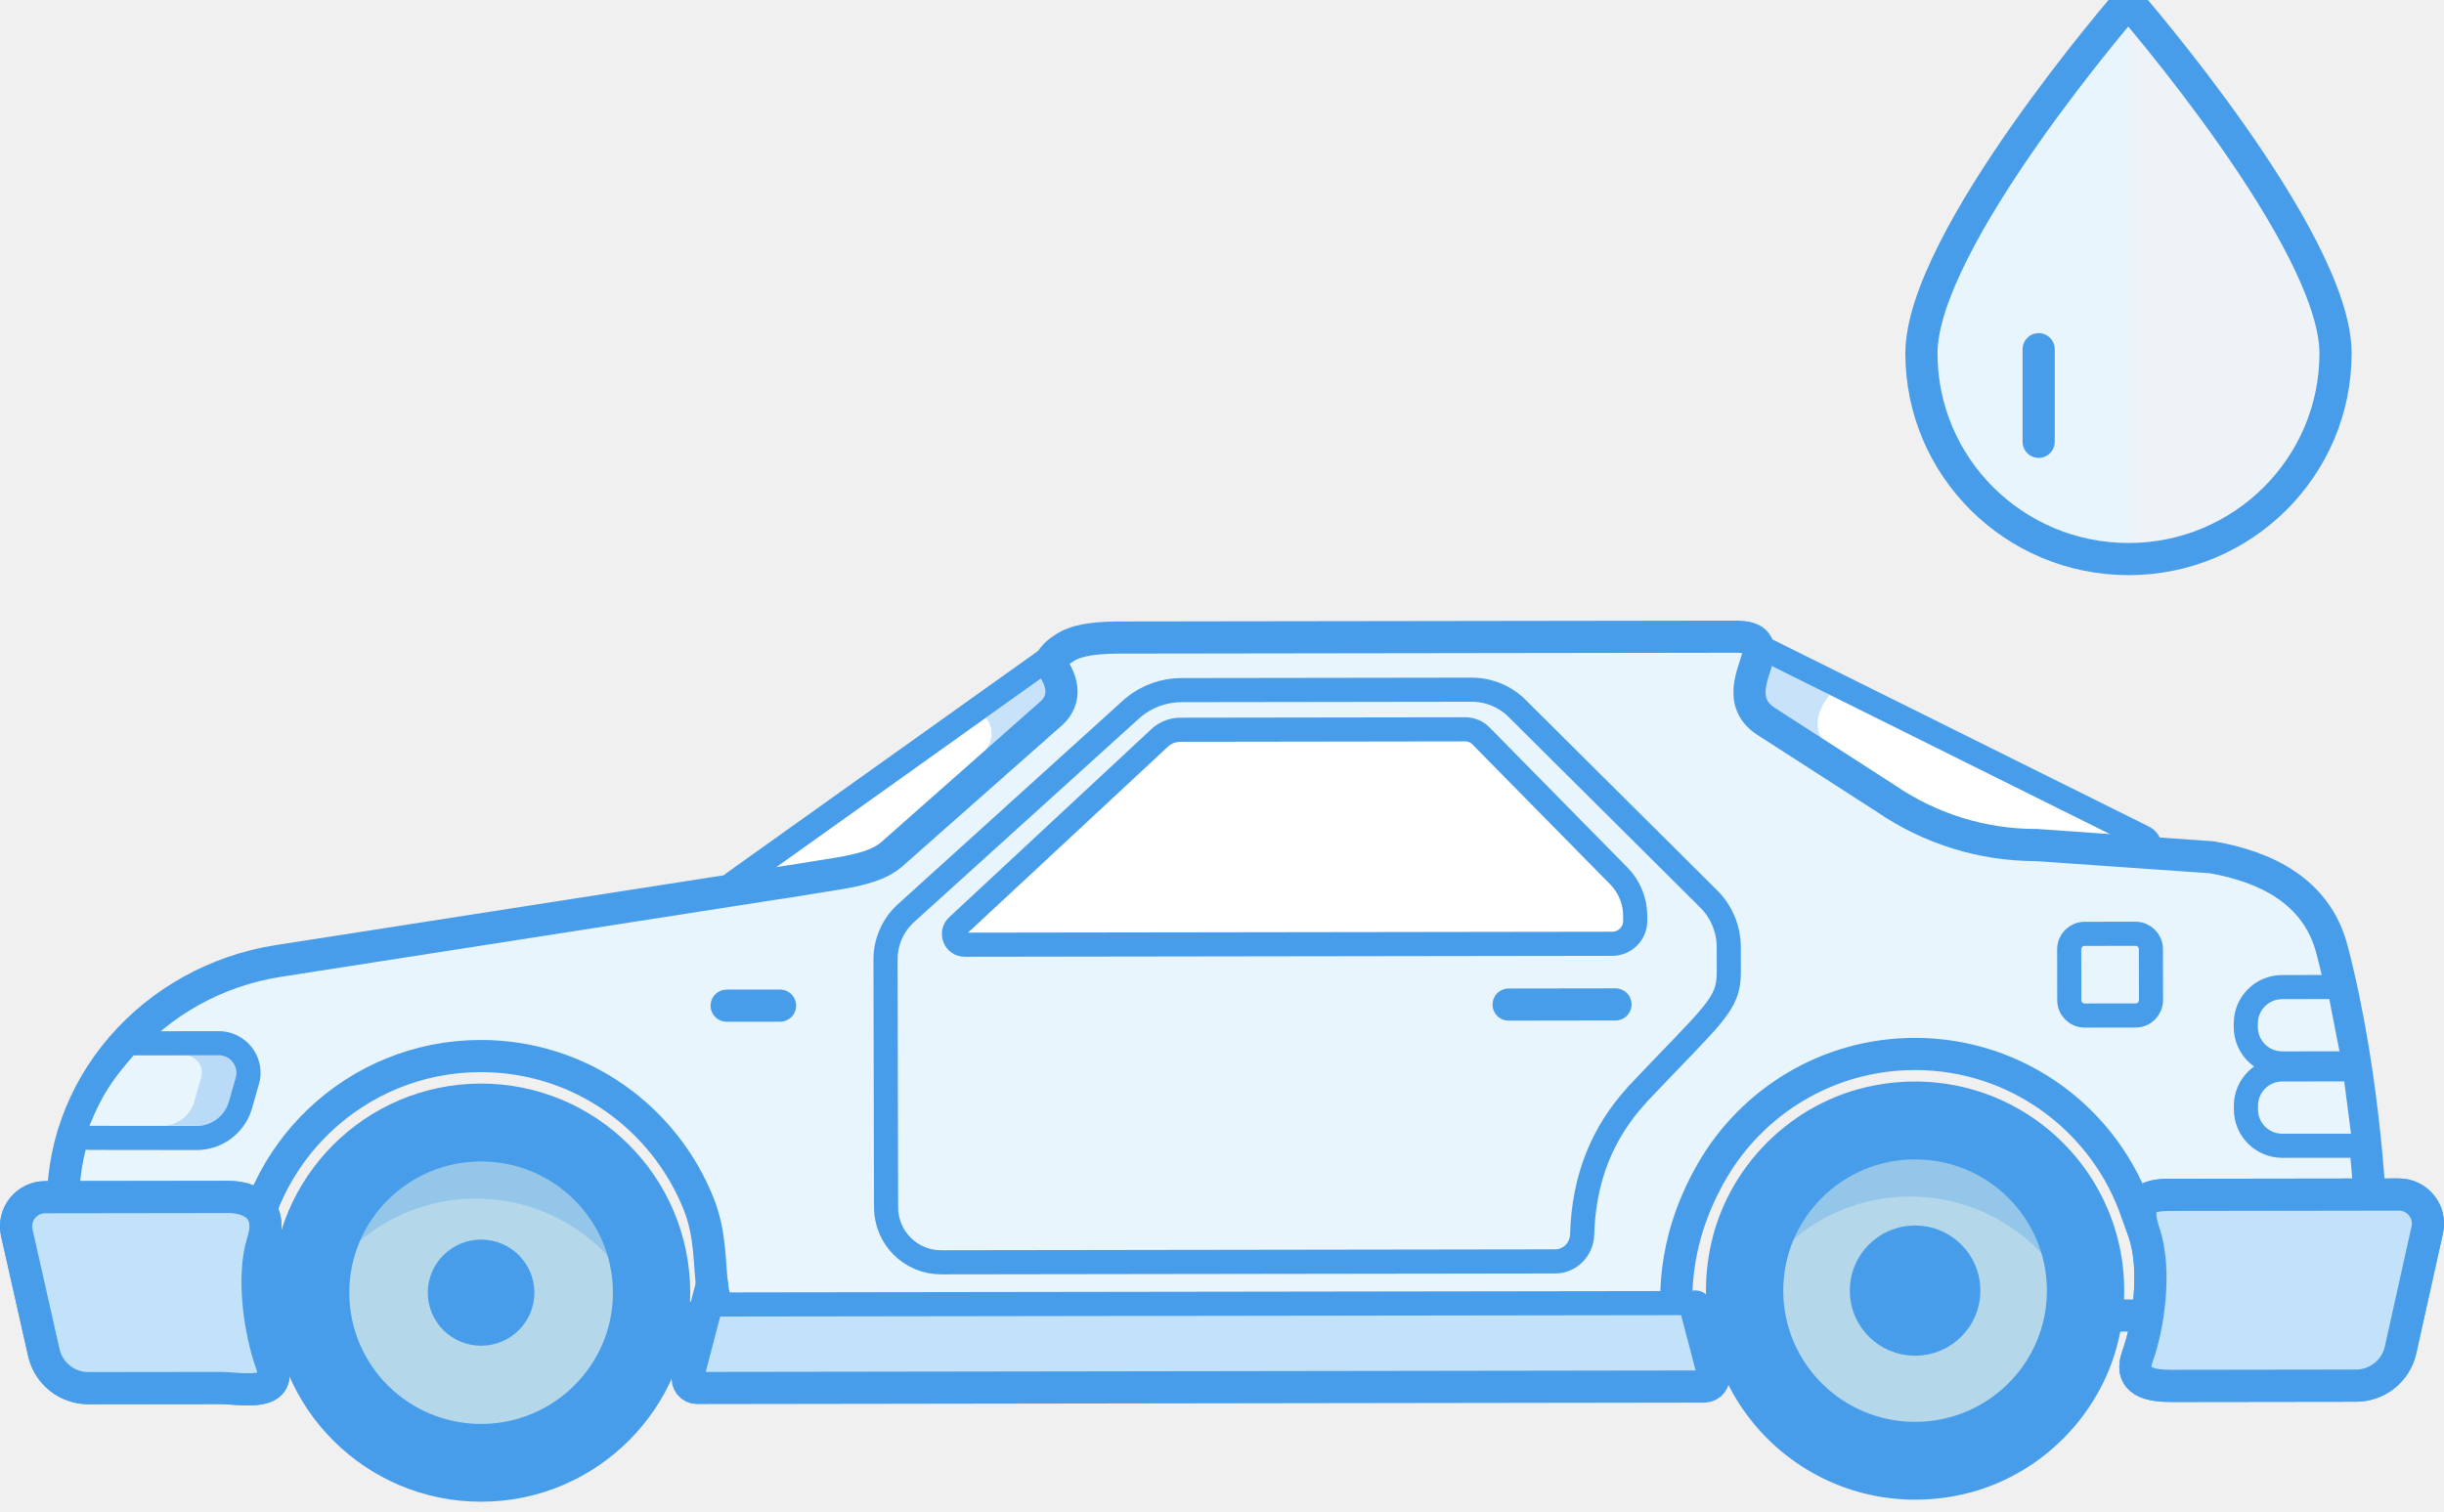
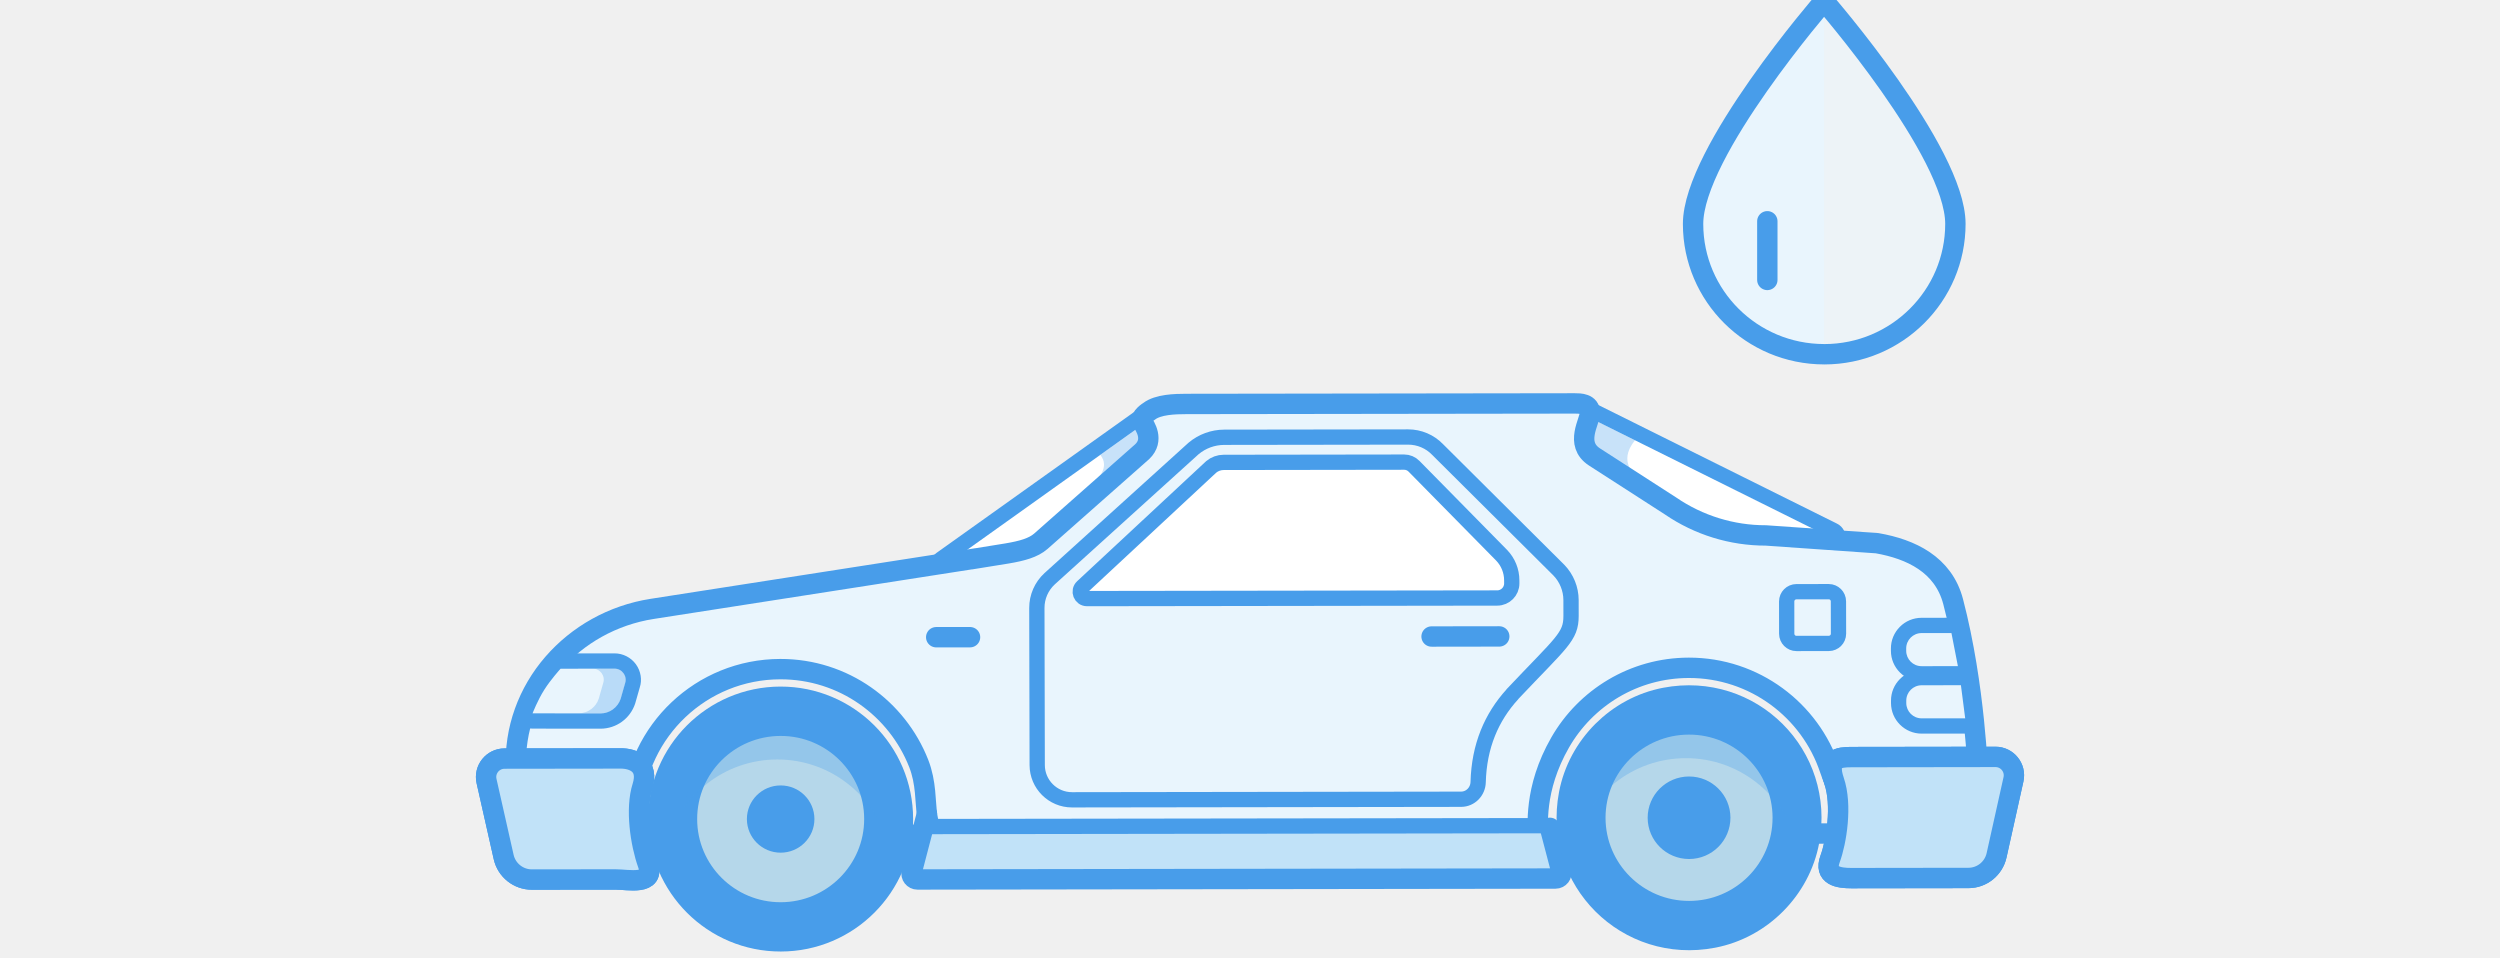
- <svg xmlns="http://www.w3.org/2000/svg" width="76px" height="47px" viewBox="0 0 76 47" version="1.1">
+ <svg xmlns="http://www.w3.org/2000/svg" width="94px" height="36px" viewBox="0 0 76 47" version="1.1">
  <g id="Page-1" stroke="none" stroke-width="1" fill="none" fill-rule="evenodd">
    <g id="Car-Model-Icons" transform="translate(-277, -354)">
      <g id="DIESEL" transform="translate(259, 337)">
        <g transform="translate(18, 17)">
          <path d="M59.758,10.995 C59.761,14.524 62.638,17.385 66.189,17.389 L66.189,0.053 C66.189,0.053 59.756,7.463 59.758,10.995" id="Fill-1" fill="#E9F5FD" />
          <path d="M66.189,0.052 L66.189,17.389 C66.193,17.389 66.198,17.39 66.202,17.39 C69.757,17.387 72.638,14.518 72.635,10.986 C72.632,7.452 66.189,0.052 66.189,0.052" id="Fill-3" fill="#E9F5FD" opacity="0.517" />
          <path d="M66.18,0.052 C66.18,0.052 59.747,7.463 59.75,10.995 C59.753,14.524 62.63,17.384 66.18,17.389 C66.185,17.389 66.189,17.39 66.194,17.39 C69.748,17.387 72.629,14.518 72.627,10.986 C72.624,7.452 66.18,0.052 66.18,0.052 Z" id="Stroke-5" stroke="#489DEA" stroke-linecap="round" stroke-linejoin="round" />
          <path d="M63.395,10.862 L63.395,13.742" id="Fill-7" fill="#E9F5FD" />
          <path d="M63.395,10.862 L63.395,13.742" id="Stroke-9" stroke="#489DEA" stroke-linecap="round" />
          <path d="M23.047,28.127 C22.9,28.127 22.762,28.04 22.702,27.9 C22.633,27.738 22.686,27.549 22.829,27.447 L32.497,20.552 C32.561,20.506 32.637,20.482 32.715,20.482 C32.725,20.482 32.735,20.482 32.745,20.483 C33.317,20.53 33.665,20.72 33.782,21.047 C33.89,21.352 33.767,21.694 33.435,22.013 L27.979,26.852 C27.535,27.238 26.925,27.404 26.145,27.537 L23.118,28.12 C23.094,28.125 23.07,28.127 23.047,28.127" id="Fill-1" fill="#FFFFFF" />
          <path d="M32.714,20.107 C32.559,20.107 32.406,20.155 32.279,20.247 L22.611,27.141 C22.324,27.346 22.219,27.723 22.358,28.047 C22.478,28.327 22.751,28.502 23.046,28.502 C23.094,28.502 23.141,28.498 23.189,28.488 L26.224,27.903 C27.052,27.763 27.717,27.577 28.222,27.137 L33.672,22.303 C34.133,21.863 34.293,21.366 34.136,20.922 C33.965,20.443 33.508,20.169 32.776,20.109 C32.755,20.108 32.735,20.107 32.714,20.107 M32.714,20.857 C33.664,20.935 33.536,21.396 33.175,21.742 L27.73,26.571 C27.36,26.893 26.808,27.044 26.082,27.167 L23.047,27.752 L32.714,20.857" id="Fill-3" fill="#489DEA" />
          <path d="M60.987,26.738 C60.912,26.738 60.839,26.715 60.777,26.672 L53.243,21.546 C53.156,21.486 53.097,21.392 53.083,21.288 C53.068,21.184 53.097,21.079 53.164,20.997 L53.94,20.049 C54.013,19.959 54.121,19.91 54.23,19.91 C54.287,19.91 54.343,19.924 54.397,19.95 L66.653,26.043 C66.809,26.119 66.891,26.294 66.851,26.465 C66.811,26.634 66.66,26.753 66.486,26.753 L60.987,26.738 Z" id="Fill-5" fill="#FFFFFF" />
          <path d="M54.23,19.535 C54.011,19.535 53.795,19.632 53.649,19.811 L52.874,20.761 C52.74,20.924 52.681,21.135 52.711,21.343 C52.742,21.551 52.858,21.737 53.032,21.855 L60.566,26.983 C60.689,27.067 60.835,27.112 60.986,27.113 L66.484,27.128 L66.486,27.128 C66.834,27.128 67.136,26.889 67.216,26.551 C67.296,26.212 67.132,25.862 66.82,25.707 L54.564,19.614 C54.458,19.561 54.343,19.535 54.23,19.535 M54.23,20.285 L66.486,26.378 L60.988,26.363 L53.454,21.235 L54.23,20.285" id="Fill-7" fill="#489DEA" />
          <path d="M54.935,20.636 L54.188,21.6 L57.001,23.398 C57.001,23.398 55.996,22.719 56.899,21.612 C55.619,20.962 54.935,20.636 54.935,20.636" id="Fill-9" fill-opacity="0.3" fill="#489DEA" />
          <path d="M32.433,21.058 L32.742,21.545 L30.452,23.564 C30.452,23.564 31.157,22.951 30.651,22.329 L32.433,21.058 Z" id="Fill-11" fill-opacity="0.3" fill="#489DEA" />
          <polygon id="Stroke-13" stroke="#489DEA" stroke-linecap="round" stroke-linejoin="round" points="68.736 31.489 11.059 31.572 5.921 41.004 69.352 40.913" />
          <path d="M73.735,38.12 C73.735,38.12 73.6,33.672 72.517,29.534 C72.038,27.701 70.433,26.955 68.783,26.665 L63.324,26.284 C61.658,26.287 60.022,25.781 58.647,24.839 L54.913,22.433 C53.916,21.788 54.69,20.686 54.69,20.265 C54.689,19.805 54.196,19.803 53.94,19.803 L34.868,19.83 C34.314,19.831 33.486,19.853 33.047,20.191 C33.047,20.191 32.57,20.483 32.71,20.704 C32.848,20.925 33.307,21.592 32.714,22.167 L27.73,26.572 C27.361,26.893 26.808,27.044 26.083,27.167 L24.435,27.433 L24.431,27.431 L8.658,29.889 C4.761,30.496 1.784,33.818 1.968,37.758 C2.014,38.743 2.506,39.664 3.306,40.249 L3.392,40.312 C4.205,40.907 5.19,41.228 6.197,41.227 C7.024,41.226 7.63,40.5 7.68,39.675 C7.917,35.868 11.076,32.852 14.942,32.847 C18.058,32.842 20.681,34.784 21.738,37.477 C22.485,39.381 21.498,41.205 23.542,41.202 C29.092,41.194 46.038,41.17 52.143,41.161 C52.142,40.613 51.903,38.755 53.224,36.45 C54.479,34.262 56.837,32.786 59.54,32.782 C62.76,32.778 65.498,34.865 66.463,37.764 C67.044,39.51 68.328,41.138 70.169,41.135 C71.984,41.132 73.958,39.922 73.735,38.12" id="Fill-15" fill="#E9F5FD" />
          <path d="M73.735,38.12 C73.735,38.12 73.6,33.672 72.517,29.534 C72.038,27.701 70.433,26.955 68.783,26.665 L63.324,26.284 C61.658,26.287 60.022,25.781 58.647,24.839 L54.913,22.433 C53.916,21.788 54.69,20.686 54.69,20.265 C54.689,19.805 54.196,19.803 53.94,19.803 L34.868,19.83 C34.314,19.831 33.486,19.853 33.047,20.191 C33.047,20.191 32.57,20.483 32.71,20.704 C32.848,20.925 33.307,21.592 32.714,22.167 L27.73,26.572 C27.361,26.893 26.808,27.044 26.083,27.167 L24.435,27.433 L24.431,27.431 L8.658,29.889 C4.761,30.496 1.784,33.818 1.968,37.758 C2.014,38.743 2.506,39.664 3.306,40.249 L3.392,40.312 C4.205,40.907 5.19,41.228 6.197,41.227 C7.024,41.226 7.63,40.5 7.68,39.675 C7.917,35.868 11.076,32.852 14.942,32.847 C18.058,32.842 20.681,34.784 21.738,37.477 C22.485,39.381 21.498,41.205 23.542,41.202 C29.092,41.194 46.038,41.17 52.143,41.161 C52.142,40.613 51.903,38.755 53.224,36.45 C54.479,34.262 56.837,32.786 59.54,32.782 C62.76,32.778 65.498,34.865 66.463,37.764 C67.044,39.51 68.328,41.138 70.169,41.135 C71.984,41.132 73.958,39.922 73.735,38.12 Z" id="Stroke-17" stroke="#489DEA" />
          <path d="M9.332,40.215 C9.337,43.322 11.86,45.84 14.969,45.834 C18.076,45.83 20.593,43.306 20.588,40.2 C20.584,37.09 18.06,34.575 14.952,34.578 C11.844,34.584 9.327,37.106 9.332,40.215" id="Fill-19" fill="#B5D7EA" />
          <path d="M9.332,40.215 C9.337,43.322 11.86,45.84 14.969,45.834 C18.076,45.83 20.593,43.306 20.588,40.2 C20.584,37.09 18.06,34.575 14.952,34.578 C11.844,34.584 9.327,37.106 9.332,40.215 Z" id="Stroke-21" stroke="#489DEA" stroke-linecap="round" stroke-linejoin="round" />
          <path d="M10.487,40.214 C10.491,42.675 12.496,44.669 14.967,44.664 C17.438,44.66 19.439,42.661 19.435,40.2 C19.431,37.739 17.425,35.746 14.955,35.751 C12.483,35.754 10.483,37.752 10.487,40.214" id="Fill-23" fill="#B5D7EA" />
          <path d="M10.487,40.214 C10.491,42.675 12.496,44.669 14.967,44.664 C17.438,44.66 19.439,42.661 19.435,40.2 C19.431,37.739 17.425,35.746 14.955,35.751 C12.483,35.754 10.483,37.752 10.487,40.214 Z" id="Stroke-25" stroke="#489DEA" stroke-width="0.75" stroke-linecap="round" stroke-linejoin="round" />
          <path d="M13.303,40.208 C13.305,41.121 14.048,41.858 14.963,41.857 C15.878,41.855 16.619,41.116 16.618,40.204 C16.616,39.292 15.873,38.554 14.958,38.556 C14.043,38.557 13.302,39.297 13.303,40.208" id="Fill-27" fill="#489DEA" />
          <path d="M66.477,42.161 C66.169,42.995 66.895,43.107 67.521,43.106 L73.269,43.098 C73.93,43.097 74.504,42.635 74.648,41.99 L75.478,38.258 C75.605,37.691 75.174,37.154 74.592,37.155 L67.512,37.165 C66.886,37.166 66.298,37.236 66.671,38.331 C67.081,39.528 66.786,41.324 66.477,42.161 Z" id="Stroke-29" stroke="#489DEA" stroke-linecap="round" stroke-linejoin="round" />
          <path d="M74.313,37.178 L73.904,37.178 C73.901,37.197 73.902,37.216 73.898,37.234 L73.068,40.965 C72.924,41.611 72.35,42.072 71.69,42.073 L66.233,42.081 C66.221,42.115 66.209,42.151 66.198,42.183 C65.89,43.018 66.616,43.13 67.241,43.129 L72.99,43.12 C73.651,43.119 74.225,42.657 74.369,42.012 L75.198,38.281 C75.326,37.713 74.895,37.177 74.313,37.178" id="Fill-31" fill="#489DEA" />
          <path d="M66.477,42.161 C66.169,42.995 66.895,43.107 67.521,43.106 L73.269,43.098 C73.93,43.097 74.504,42.635 74.648,41.99 L75.478,38.258 C75.605,37.691 75.174,37.154 74.592,37.155 L67.512,37.165 C66.886,37.166 66.298,37.236 66.671,38.331 C67.081,39.528 66.786,41.324 66.477,42.161" id="Fill-33" fill="#C1E2F8" />
          <path d="M66.477,42.161 C66.169,42.995 66.895,43.107 67.521,43.106 L73.269,43.098 C73.93,43.097 74.504,42.635 74.648,41.99 L75.478,38.258 C75.605,37.691 75.174,37.154 74.592,37.155 L67.512,37.165 C66.886,37.166 66.298,37.236 66.671,38.331 C67.081,39.528 66.786,41.324 66.477,42.161 Z" id="Stroke-35" stroke="#489DEA" stroke-linecap="round" stroke-linejoin="round" />
          <path d="M70.97,35.638 C70.348,35.638 69.841,35.132 69.841,34.51 L69.841,34.394 C69.84,34.093 69.957,33.809 70.17,33.596 C70.383,33.382 70.667,33.264 70.97,33.263 L72.898,33.261 C73.086,33.261 73.245,33.401 73.27,33.588 L73.48,35.212 C73.493,35.319 73.46,35.427 73.39,35.508 C73.319,35.589 73.216,35.635 73.109,35.635 L70.973,35.638 L70.97,35.638 Z" id="Fill-37" fill="#E9F5FD" />
          <path d="M72.898,32.886 L72.897,32.886 L70.969,32.889 C70.567,32.889 70.189,33.046 69.906,33.331 C69.622,33.615 69.465,33.993 69.466,34.395 L69.466,34.511 C69.467,35.34 70.142,36.013 70.971,36.013 L73.109,36.011 C73.324,36.01 73.529,35.917 73.671,35.756 C73.813,35.594 73.878,35.378 73.851,35.165 L73.642,33.54 C73.593,33.166 73.275,32.886 72.898,32.886 M72.898,33.636 L73.108,35.261 L70.972,35.263 L70.971,35.263 C70.554,35.263 70.216,34.927 70.216,34.51 L70.216,34.394 C70.215,33.977 70.552,33.639 70.97,33.639 L72.898,33.636" id="Fill-39" fill="#489DEA" />
          <path d="M70.967,33.077 C70.346,33.077 69.838,32.571 69.837,31.95 L69.837,31.832 C69.836,31.532 69.953,31.248 70.166,31.035 C70.379,30.821 70.663,30.702 70.966,30.702 L72.433,30.7 C72.613,30.7 72.767,30.827 72.801,31.003 L73.118,32.628 C73.14,32.738 73.111,32.851 73.04,32.938 C72.969,33.024 72.863,33.075 72.751,33.075 L70.969,33.077 L70.967,33.077 Z" id="Fill-41" fill="#E9F5FD" />
          <path d="M72.433,30.325 L72.432,30.325 L70.965,30.327 C70.563,30.328 70.185,30.485 69.902,30.769 C69.618,31.054 69.461,31.432 69.462,31.834 L69.462,31.95 C69.463,32.778 70.139,33.452 70.967,33.452 L72.751,33.45 C72.976,33.45 73.188,33.349 73.329,33.176 C73.472,33.003 73.53,32.776 73.487,32.556 L73.169,30.931 C73.1,30.579 72.791,30.325 72.433,30.325 M72.433,31.075 L72.75,32.7 L70.968,32.702 L70.967,32.702 C70.55,32.702 70.213,32.365 70.212,31.949 L70.212,31.833 C70.211,31.416 70.549,31.078 70.966,31.077 L72.433,31.075" id="Fill-43" fill="#489DEA" />
          <path d="M59.545,34.515 C56.437,34.519 53.92,37.042 53.925,40.151 C53.929,43.259 56.453,45.775 59.561,45.77 C62.668,45.766 65.185,43.243 65.18,40.135 C65.176,37.026 62.652,34.511 59.545,34.515" id="Fill-45" fill="#B5D7EA" />
          <path d="M59.545,34.515 C56.437,34.519 53.92,37.042 53.925,40.151 C53.929,43.259 56.453,45.775 59.561,45.77 C62.668,45.766 65.185,43.243 65.18,40.135 C65.176,37.026 62.652,34.511 59.545,34.515 Z" id="Stroke-47" stroke="#489DEA" stroke-linecap="round" stroke-linejoin="round" />
          <path d="M59.555,41.793 C58.64,41.794 57.897,41.057 57.896,40.144 C57.895,39.233 58.635,38.493 59.551,38.492 C60.465,38.49 61.208,39.229 61.209,40.139 C61.211,41.052 60.47,41.792 59.555,41.793 M59.546,35.686 C57.076,35.689 55.075,37.688 55.078,40.149 C55.081,42.61 57.088,44.604 59.56,44.6 C62.031,44.597 64.031,42.597 64.027,40.137 C64.023,37.675 62.017,35.682 59.546,35.686" id="Fill-49" fill="#B5D7EA" />
          <path d="M59.555,41.793 C58.64,41.794 57.897,41.057 57.896,40.144 C57.895,39.233 58.635,38.493 59.551,38.492 C60.465,38.49 61.208,39.229 61.209,40.139 C61.211,41.052 60.47,41.792 59.555,41.793 Z M59.546,35.686 C57.076,35.689 55.075,37.688 55.078,40.149 C55.081,42.61 57.088,44.604 59.56,44.6 C62.031,44.597 64.031,42.597 64.027,40.137 C64.023,37.675 62.017,35.682 59.546,35.686 Z" id="Stroke-51" stroke="#489DEA" stroke-width="0.75" stroke-linecap="round" stroke-linejoin="round" />
          <path d="M59.551,38.492 C58.635,38.493 57.895,39.234 57.896,40.144 C57.897,41.057 58.64,41.794 59.555,41.793 C60.47,41.792 61.211,41.052 61.209,40.139 C61.208,39.229 60.465,38.491 59.551,38.492" id="Fill-53" fill="#489DEA" />
          <path d="M8.442,42.421 C8.824,43.485 7.47,43.17 6.845,43.171 L2.746,43.176 C2.085,43.177 1.51,42.717 1.364,42.073 L0.523,38.344 C0.394,37.776 0.825,37.239 1.406,37.238 L7.104,37.23 C7.729,37.229 8.517,37.536 8.172,38.622 C7.828,39.706 8.079,41.405 8.442,42.421 Z" id="Stroke-55" stroke="#489DEA" stroke-linecap="round" stroke-linejoin="round" />
          <path d="M8.442,42.416 C8.066,41.405 7.828,39.702 8.172,38.617 C8.517,37.532 7.729,37.225 7.104,37.226 L6.505,37.226 C6.492,37.286 6.476,37.349 6.455,37.414 C6.165,38.329 5.799,39.701 6.108,41.15 C6.195,41.557 5.916,41.962 5.5,41.962 L1.341,41.968 L1.364,42.068 C1.51,42.713 2.085,43.173 2.746,43.172 L6.845,43.166 C7.47,43.165 8.739,43.212 8.442,42.416" id="Fill-57" fill="#489DEA" />
          <path d="M8.442,42.421 C8.824,43.485 7.47,43.17 6.845,43.171 L2.746,43.176 C2.085,43.177 1.51,42.717 1.364,42.073 L0.523,38.344 C0.394,37.776 0.825,37.239 1.406,37.238 L7.104,37.23 C7.729,37.229 8.517,37.536 8.172,38.622 C7.828,39.706 8.079,41.405 8.442,42.421" id="Fill-59" fill="#C1E2F8" />
          <path d="M8.442,42.421 C8.824,43.485 7.47,43.17 6.845,43.171 L2.746,43.176 C2.085,43.177 1.51,42.717 1.364,42.073 L0.523,38.344 C0.394,37.776 0.825,37.239 1.406,37.238 L7.104,37.23 C7.729,37.229 8.517,37.536 8.172,38.622 C7.828,39.706 8.079,41.405 8.442,42.421 Z" id="Stroke-61" stroke="#489DEA" stroke-linecap="round" stroke-linejoin="round" />
          <path d="M2.782,35.392 C2.658,35.392 2.543,35.331 2.472,35.229 C2.403,35.127 2.387,34.997 2.432,34.882 C2.443,34.854 2.695,34.203 3.038,33.663 C3.378,33.126 3.86,32.596 3.881,32.574 C3.951,32.496 4.052,32.452 4.156,32.452 L6.803,32.448 C7.099,32.448 7.379,32.59 7.552,32.829 C7.726,33.07 7.774,33.371 7.681,33.654 L7.467,34.404 C7.27,35.002 6.729,35.395 6.116,35.395 L2.782,35.392 Z" id="Fill-63" fill="#E9F5FD" />
          <path d="M6.805,32.073 L6.804,32.073 L4.156,32.077 C3.945,32.077 3.744,32.166 3.603,32.321 C3.581,32.344 3.077,32.898 2.72,33.463 C2.359,34.034 2.093,34.719 2.081,34.747 C1.993,34.978 2.023,35.237 2.162,35.441 C2.302,35.645 2.534,35.767 2.781,35.767 L6.115,35.771 C6.892,35.77 7.576,35.274 7.819,34.536 L8.045,33.743 C8.166,33.38 8.099,32.945 7.856,32.61 C7.613,32.274 7.22,32.073 6.805,32.073 M6.805,32.823 C7.177,32.823 7.44,33.186 7.325,33.537 L7.107,34.302 C6.965,34.728 6.566,35.02 6.116,35.021 L2.782,35.017 C2.782,35.017 3.028,34.379 3.354,33.864 C3.68,33.348 4.157,32.827 4.157,32.827 L6.804,32.823 L6.805,32.823" id="Fill-65" fill="#489DEA" />
          <path d="M6.814,32.818 L5.729,32.82 C6.102,32.819 6.366,33.182 6.249,33.534 L6.031,34.298 C5.895,34.715 5.509,35.001 5.073,35.015 L6.126,35.016 C6.575,35.015 6.975,34.724 7.116,34.297 L7.334,33.533 C7.45,33.181 7.186,32.818 6.814,32.818" id="Fill-67" fill="#489DEA" opacity="0.3" />
          <path d="M50.136,29.355 C50.531,29.355 50.85,29.034 50.85,28.64 L50.849,28.487 C50.849,28.029 50.67,27.587 50.353,27.258 L46.053,22.89 C45.927,22.759 45.75,22.685 45.57,22.685 L36.706,22.698 C36.483,22.698 36.265,22.777 36.093,22.922 L29.772,28.804 C29.549,29.011 29.697,29.385 30,29.384 L50.136,29.355 Z" id="Fill-69" fill="#FFFFFF" />
          <path d="M50.136,29.355 C50.531,29.355 50.85,29.034 50.85,28.64 L50.849,28.487 C50.849,28.029 50.67,27.587 50.353,27.258 L46.053,22.89 C45.927,22.759 45.75,22.685 45.57,22.685 L36.706,22.698 C36.483,22.698 36.265,22.777 36.093,22.922 L29.772,28.804 C29.549,29.011 29.697,29.385 30,29.384 L50.136,29.355 Z" id="Stroke-71" stroke="#489DEA" stroke-width="0.75" stroke-linecap="round" stroke-linejoin="round" />
          <path d="M52.799,40.897 C52.743,40.682 52.549,40.531 52.327,40.531 L22.34,40.574 C22.118,40.574 21.924,40.727 21.869,40.941 L21.393,42.808 C21.346,42.993 21.487,43.172 21.678,43.172 L52.997,43.126 C53.189,43.126 53.327,42.947 53.28,42.762 L52.799,40.897 Z" id="Fill-73" fill="#C1E2F8" />
          <path d="M52.799,40.897 C52.743,40.682 52.549,40.531 52.327,40.531 L22.34,40.574 C22.118,40.574 21.924,40.727 21.869,40.941 L21.393,42.808 C21.346,42.993 21.487,43.172 21.678,43.172 L52.997,43.126 C53.189,43.126 53.327,42.947 53.28,42.762 L52.799,40.897 Z" id="Stroke-75" stroke="#489DEA" stroke-width="0.75" stroke-linecap="round" stroke-linejoin="round" />
          <path d="M22.14,39.953 L21.393,42.808 C21.346,42.993 21.487,43.172 21.678,43.172 L52.997,43.126 C53.189,43.126 53.327,42.947 53.281,42.762 L52.723,40.637" id="Stroke-77" stroke="#489DEA" stroke-linecap="round" stroke-linejoin="round" />
          <path d="M50.236,31.241 L46.913,31.246" id="Stroke-79" stroke="#489DEA" stroke-linecap="round" stroke-linejoin="round" />
          <path d="M24.257,31.279 L22.596,31.28" id="Stroke-81" stroke="#489DEA" stroke-linecap="round" stroke-linejoin="round" />
          <path d="M59.391,37.218 C62.003,37.214 64.197,38.994 64.834,41.407 C64.953,40.949 65.024,40.471 65.023,39.976 C65.018,36.866 62.495,34.351 59.387,34.355 C56.28,34.36 53.763,36.883 53.767,39.992 C53.768,40.487 53.839,40.965 53.96,41.423 C54.59,39.008 56.78,37.222 59.391,37.218" id="Fill-83" fill-opacity="0.3" fill="#489DEA" />
          <path d="M14.79,37.282 C17.402,37.279 19.596,39.058 20.233,41.471 C20.352,41.013 20.423,40.535 20.422,40.04 C20.417,36.93 17.894,34.415 14.786,34.42 C11.678,34.424 9.161,36.947 9.166,40.056 C9.167,40.552 9.238,41.029 9.358,41.487 C9.989,39.072 12.178,37.286 14.79,37.282" id="Fill-85" fill-opacity="0.3" fill="#489DEA" />
          <path d="M54.029,39.045 C53.279,43.013 56.7,46.424 60.668,45.663 C62.882,45.238 64.664,43.448 65.079,41.232 C65.82,37.267 62.406,33.865 58.445,34.621 C56.231,35.043 54.448,36.83 54.029,39.045 Z" id="Stroke-87" stroke="#489DEA" stroke-width="1.75" stroke-linecap="round" stroke-linejoin="round" />
          <path d="M9.332,40.215 C9.337,43.322 11.86,45.84 14.969,45.834 C18.076,45.83 20.593,43.306 20.588,40.2 C20.584,37.09 18.06,34.575 14.952,34.578 C11.844,34.584 9.327,37.106 9.332,40.215 Z" id="Stroke-89" stroke="#489DEA" stroke-width="1.75" stroke-linecap="round" stroke-linejoin="round" />
          <path d="M66.889,31.107 C66.889,31.371 66.676,31.585 66.411,31.585 L64.826,31.587 C64.562,31.588 64.348,31.374 64.347,31.11 L64.345,29.525 C64.345,29.261 64.559,29.047 64.823,29.046 L66.408,29.044 C66.672,29.044 66.886,29.257 66.886,29.521 L66.889,31.107 Z" id="Stroke-91" stroke="#489DEA" stroke-width="0.75" stroke-linecap="round" stroke-linejoin="round" />
          <path d="M50.882,34.081 L50.882,34.074 C53.301,31.513 53.761,31.265 53.76,30.236 L53.759,29.459 C53.758,28.912 53.544,28.383 53.164,27.99 L47.208,22.065 C46.831,21.673 46.306,21.451 45.762,21.452 L36.735,21.465 C36.184,21.466 35.649,21.662 35.227,22.017 L28.163,28.411 C27.764,28.779 27.535,29.3 27.537,29.844 L27.554,37.556 C27.556,38.499 28.32,39.263 29.265,39.262 L48.363,39.234 C48.823,39.233 49.188,38.855 49.2,38.394 C49.248,36.624 49.851,35.211 50.882,34.081 Z" id="Stroke-93" stroke="#489DEA" stroke-width="0.75" stroke-linecap="round" stroke-linejoin="round" />
        </g>
      </g>
    </g>
  </g>
</svg>
